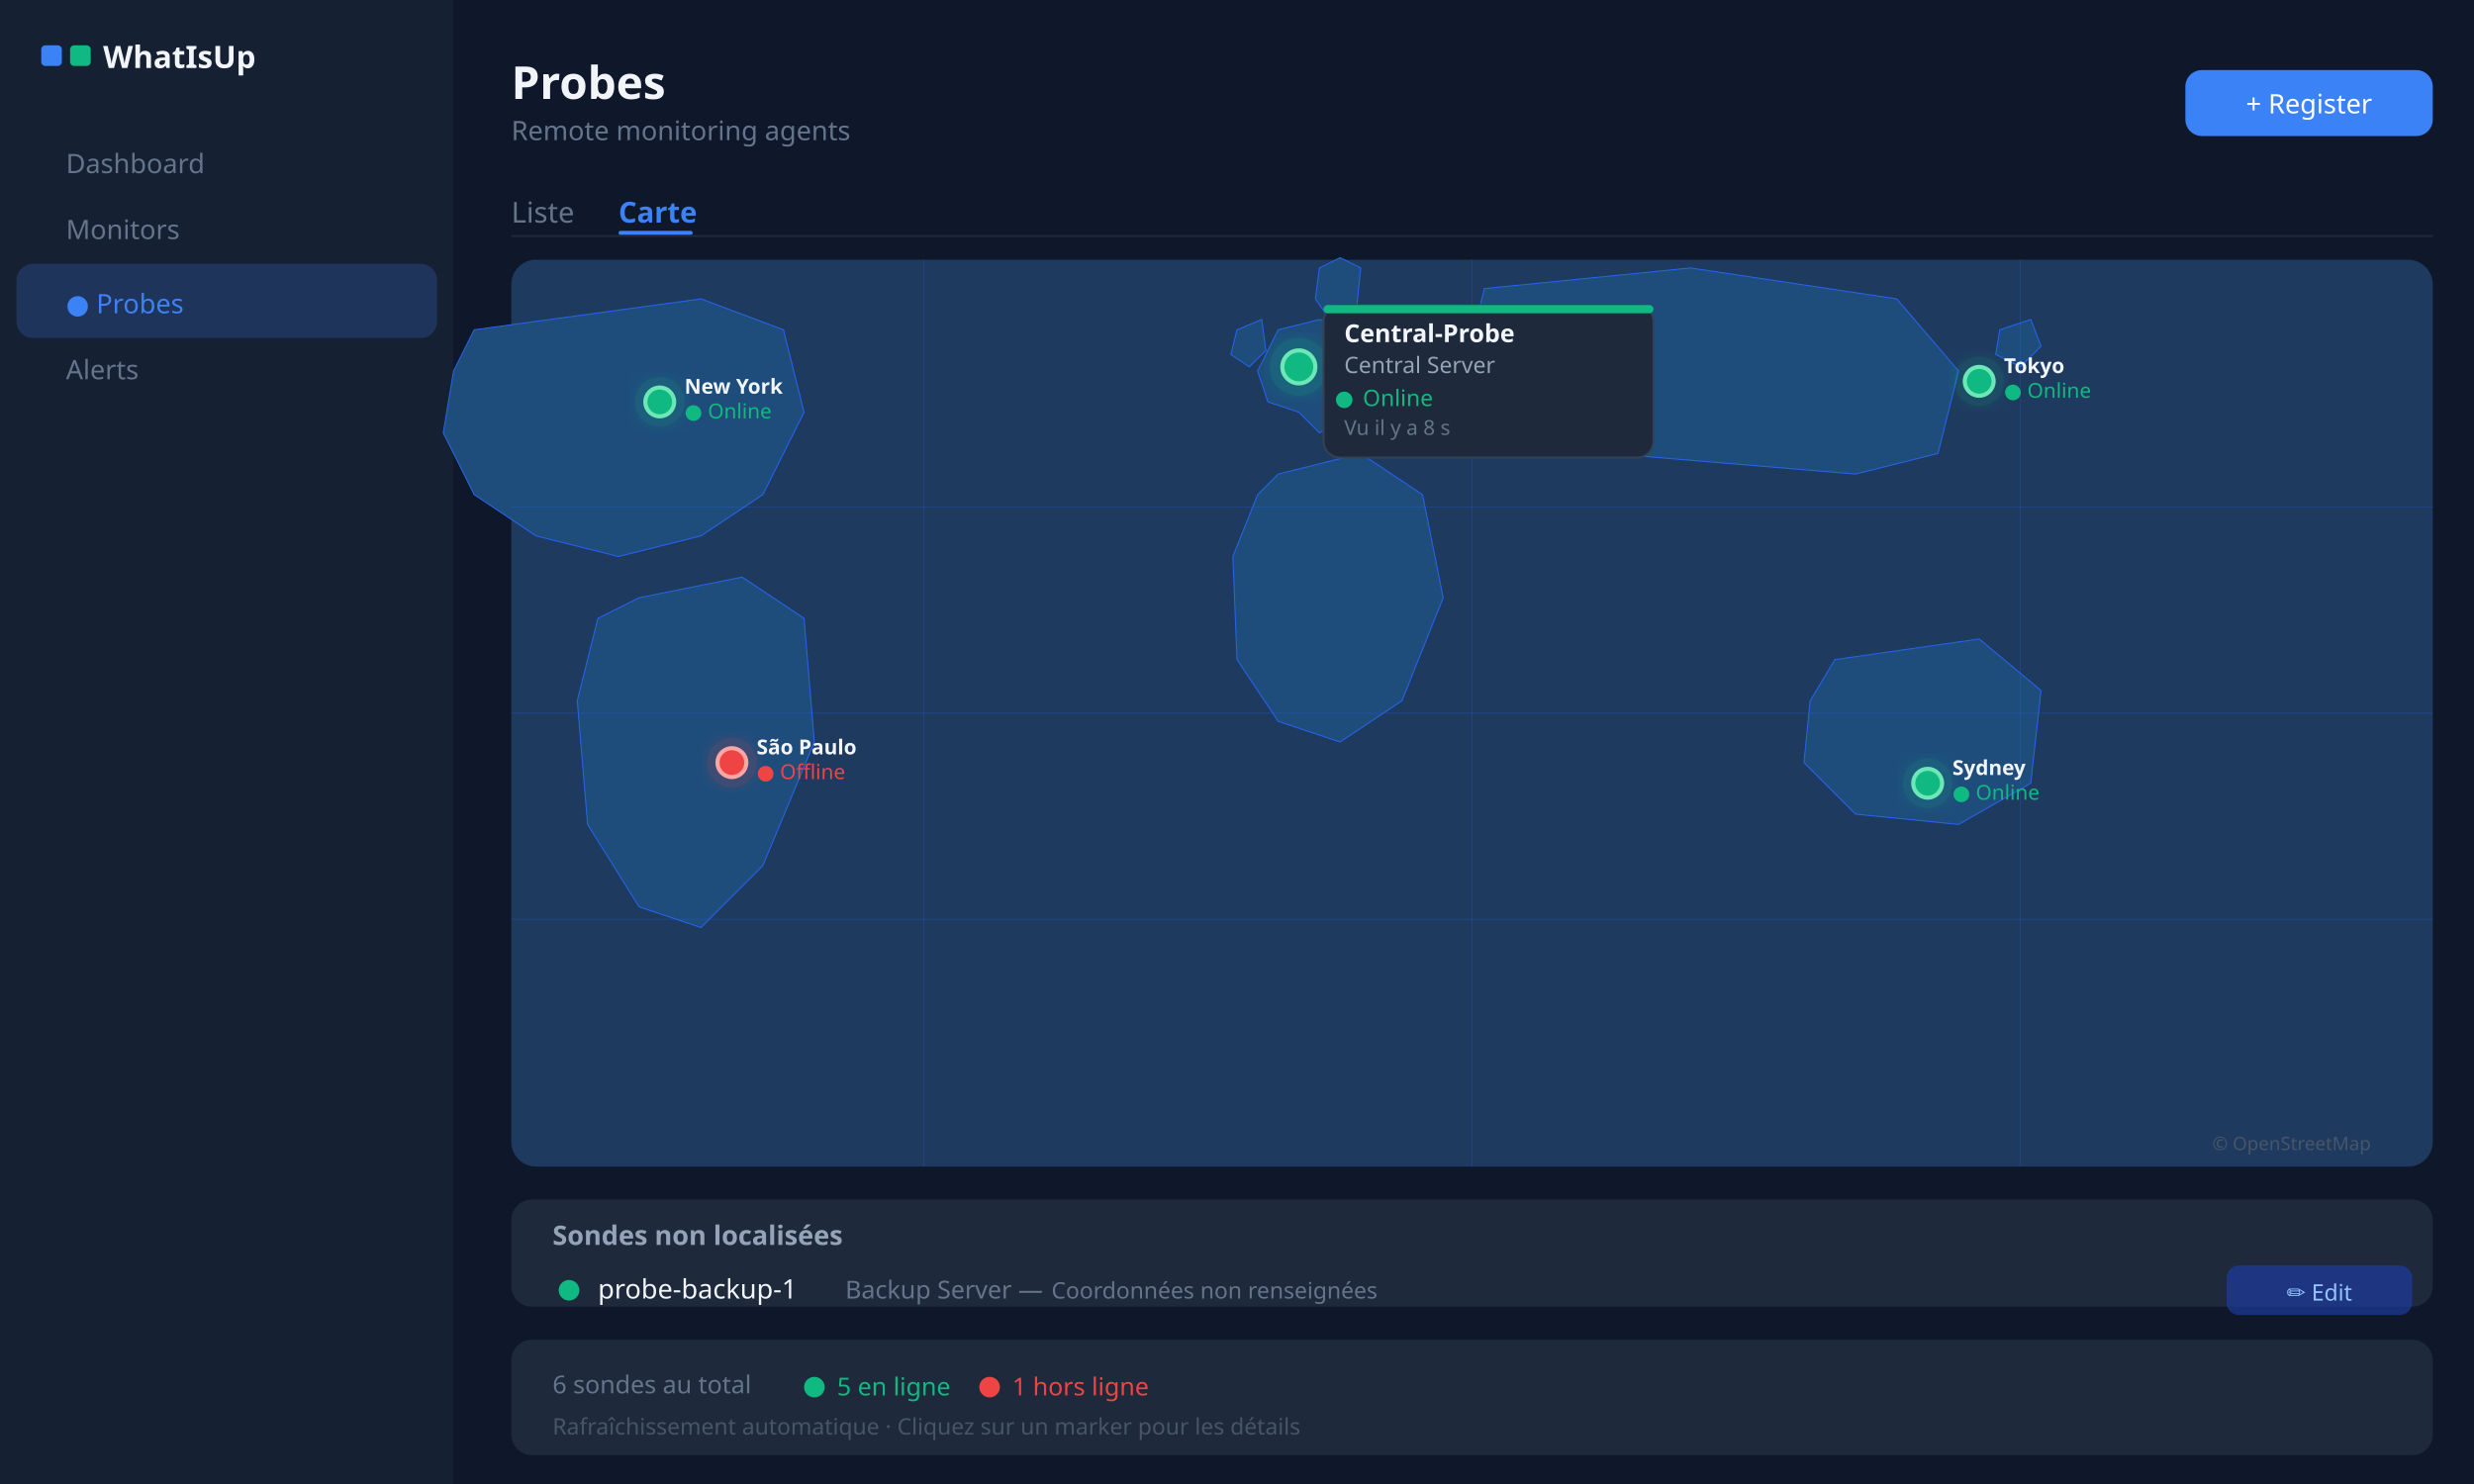
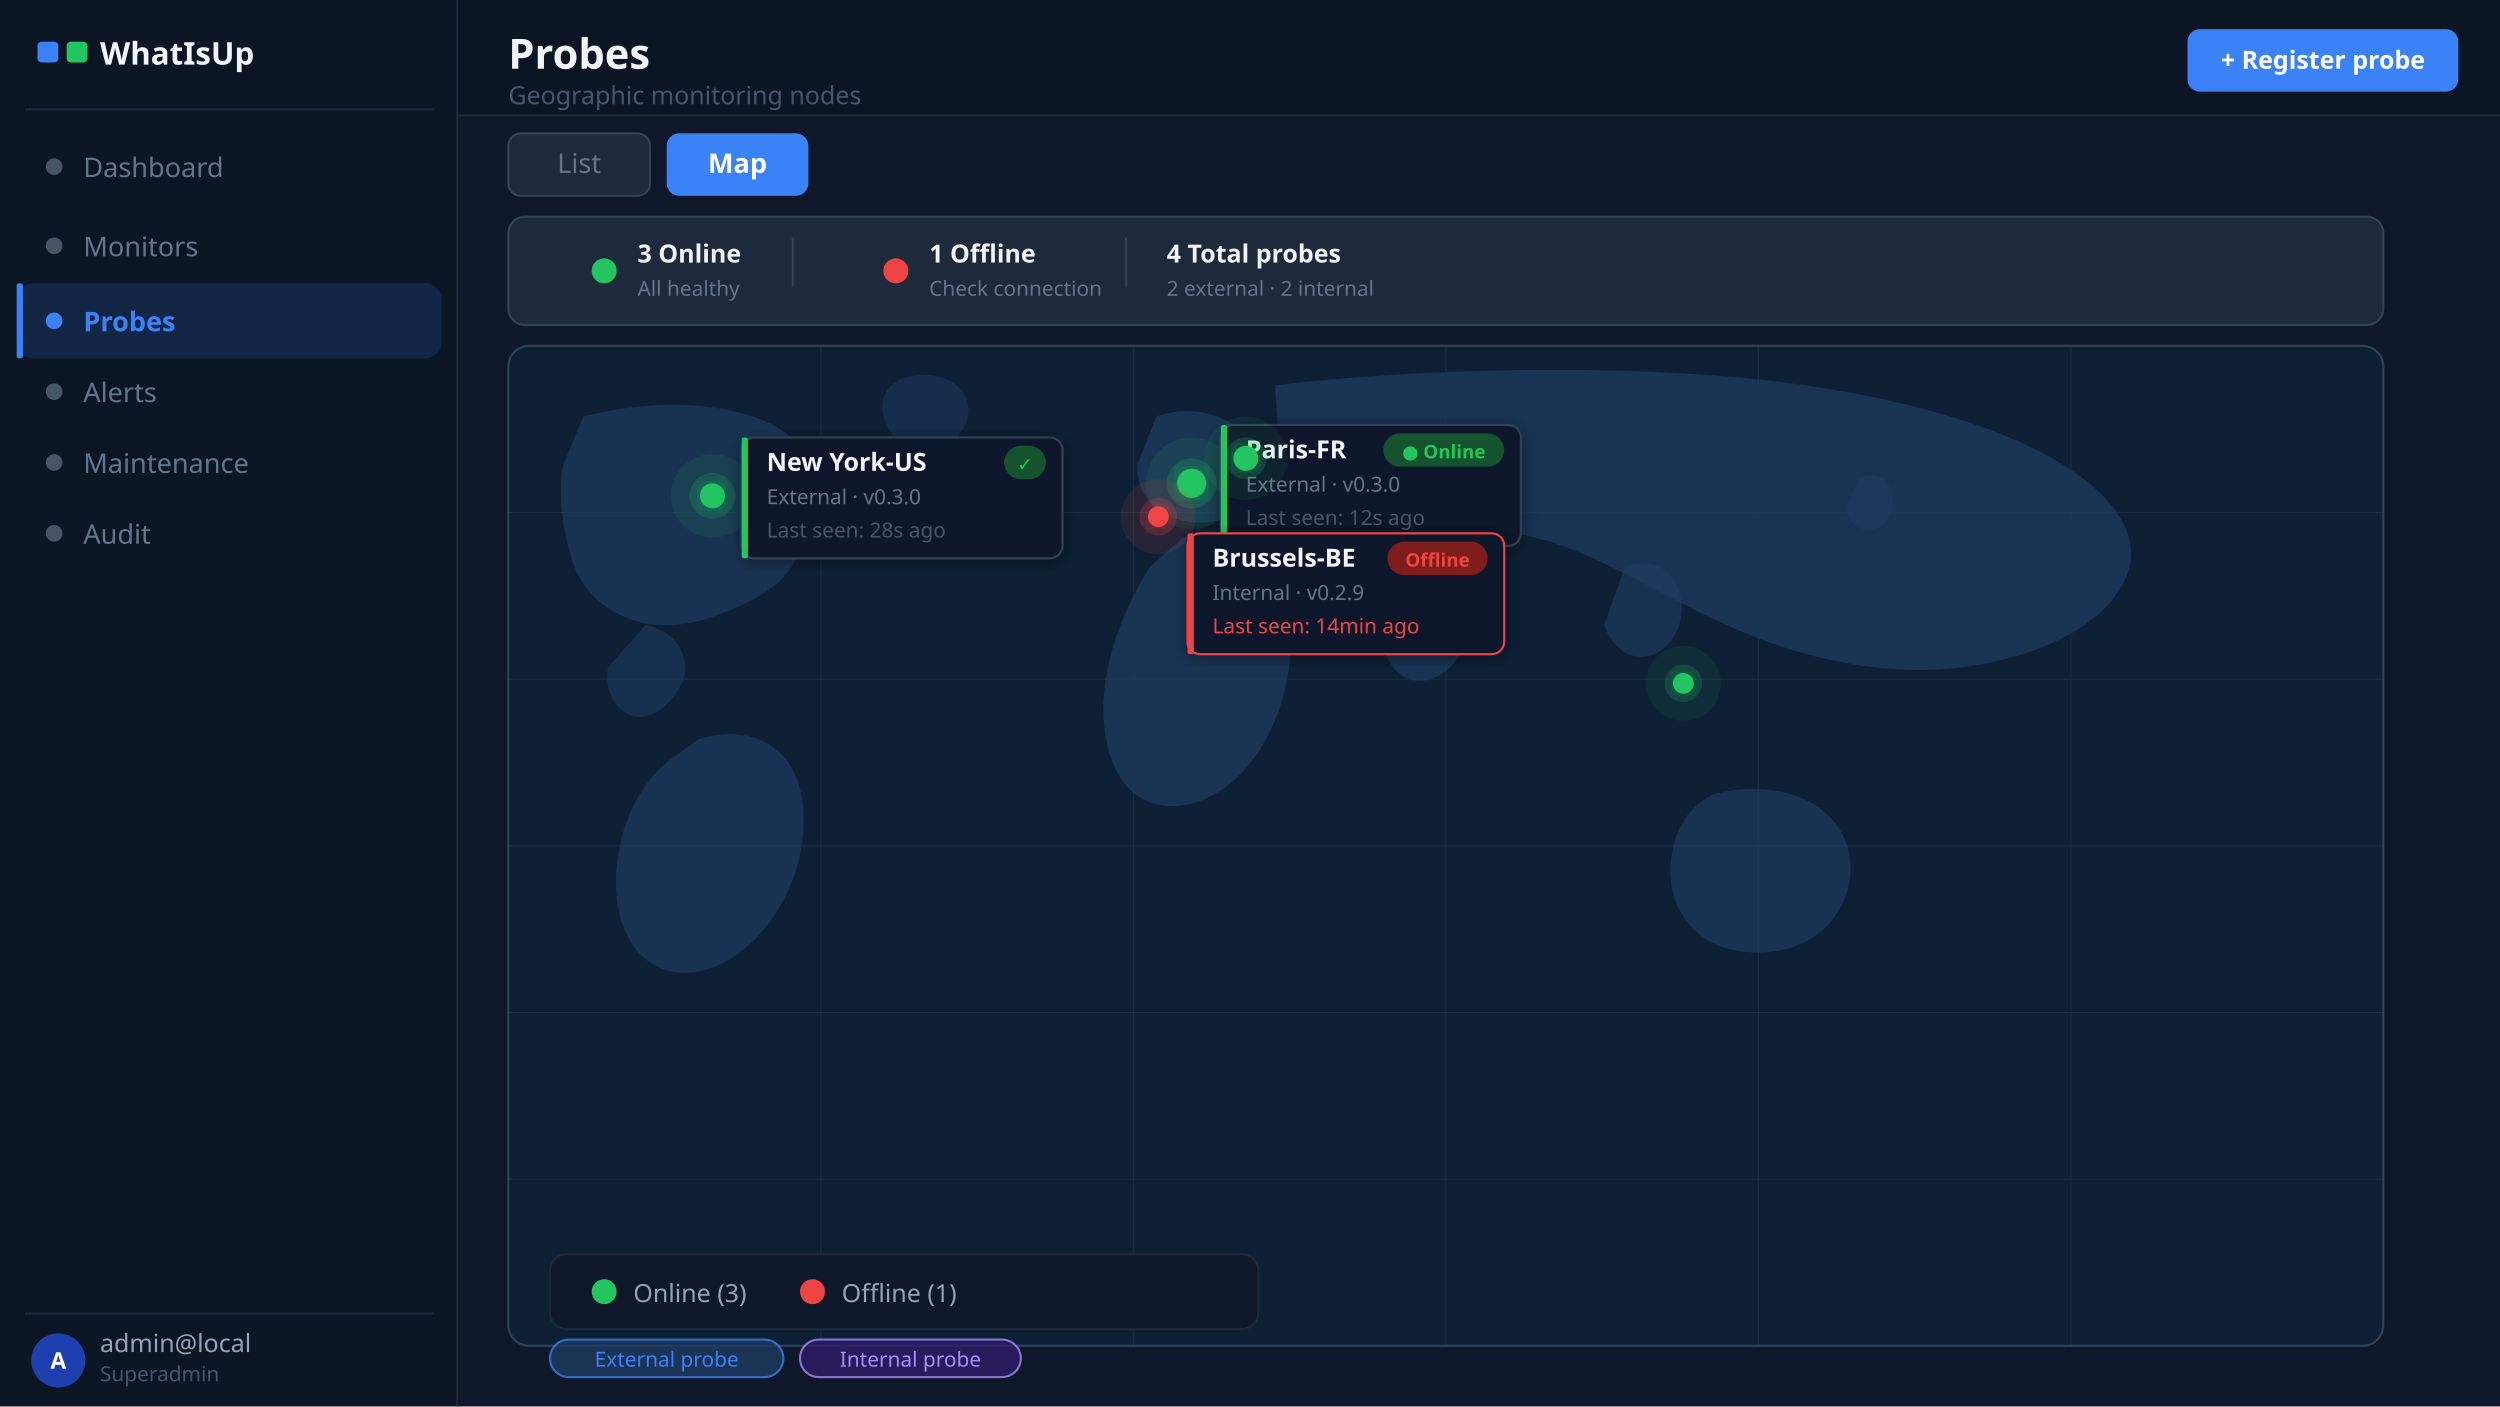
- <svg xmlns="http://www.w3.org/2000/svg" width="1200" height="720" viewBox="0 0 1200 720">
+ <svg xmlns="http://www.w3.org/2000/svg" width="1200" height="675" viewBox="0 0 1200 675">
  <defs>
-     <filter id="glow-green">
-       <feGaussianBlur in="SourceGraphic" stdDeviation="4" result="blur" />
-       <feMerge>
-         <feMergeNode in="blur" />
-         <feMergeNode in="SourceGraphic" />
-       </feMerge>
+     <filter id="shadow">
+       <feDropShadow dx="0" dy="2" stdDeviation="4" flood-color="#00000066" />
    </filter>
-     <filter id="glow-red">
-       <feGaussianBlur in="SourceGraphic" stdDeviation="3" result="blur" />
-       <feMerge>
-         <feMergeNode in="blur" />
-         <feMergeNode in="SourceGraphic" />
-       </feMerge>
+     <filter id="markerGlow">
+       <feDropShadow dx="0" dy="0" stdDeviation="6" flood-color="#22c55e" flood-opacity="0.6" />
+     </filter>
+     <filter id="markerGlowRed">
+       <feDropShadow dx="0" dy="0" stdDeviation="6" flood-color="#ef4444" flood-opacity="0.6" />
    </filter>
  </defs>
-   <rect width="1200" height="720" fill="#0f172a" />
-   <rect x="0" y="0" width="220" height="720" fill="#0f172a" />
-   <rect x="0" y="0" width="220" height="720" fill="#1e293b" opacity="0.5" />
-   <text x="50" y="33" font-family="system-ui,sans-serif" font-size="15" font-weight="700" fill="#f1f5f9">WhatIsUp</text>
-   <rect x="20" y="22" width="10" height="10" rx="2" fill="#3b82f6" />
-   <rect x="34" y="22" width="10" height="10" rx="2" fill="#10b981" />
-   <text x="32" y="84" font-family="system-ui,sans-serif" font-size="13" fill="#64748b">  Dashboard</text>
-   <text x="32" y="116" font-family="system-ui,sans-serif" font-size="13" fill="#64748b">  Monitors</text>
-   <rect x="8" y="128" width="204" height="36" rx="8" fill="#3b82f6" opacity="0.2" />
-   <text x="32" y="152" font-family="system-ui,sans-serif" font-size="13" fill="#3b82f6">● Probes</text>
-   <text x="32" y="184" font-family="system-ui,sans-serif" font-size="13" fill="#64748b">  Alerts</text>
-   <rect x="220" y="0" width="980" height="720" fill="#0f172a" />
-   <text x="248" y="48" font-family="system-ui,sans-serif" font-size="22" font-weight="700" fill="#f1f5f9">Probes</text>
-   <text x="248" y="68" font-family="system-ui,sans-serif" font-size="13" fill="#64748b">Remote monitoring agents</text>
-   <rect x="1060" y="34" width="120" height="32" rx="8" fill="#3b82f6" />
-   <text x="1120" y="55" font-family="system-ui,sans-serif" font-size="13" fill="#fff" text-anchor="middle">+ Register</text>
-   <text x="248" y="108" font-family="system-ui,sans-serif" font-size="14" fill="#64748b">Liste</text>
-   <text x="300" y="108" font-family="system-ui,sans-serif" font-size="14" font-weight="600" fill="#3b82f6">Carte</text>
-   <rect x="300" y="112" width="36" height="2" rx="1" fill="#3b82f6" />
-   <rect x="248" y="114" width="932" height="1" fill="#1e293b" />
-   <rect x="248" y="126" width="932" height="440" rx="12" fill="#1e3a5f" />
-   <path d="M620,160 L640,155 L660,160 L670,175 L665,195 L650,205 L640,210 L630,200 L615,195 L610,180 Z" fill="#1e4d7b" stroke="#2563eb" stroke-width="0.5" />
-   <path d="M640,130 L650,125 L660,130 L658,150 L645,155 L638,145 Z" fill="#1e4d7b" stroke="#2563eb" stroke-width="0.5" />
-   <path d="M600,160 L612,155 L614,170 L606,178 L597,172 Z" fill="#1e4d7b" stroke="#2563eb" stroke-width="0.5" />
-   <path d="M230,160 L340,145 L380,160 L390,200 L370,240 L340,260 L300,270 L260,260 L230,240 L215,210 L220,180 Z" fill="#1e4d7b" stroke="#2563eb" stroke-width="0.5" />
-   <path d="M620,230 L660,220 L690,240 L700,290 L680,340 L650,360 L620,350 L600,320 L598,270 L610,240 Z" fill="#1e4d7b" stroke="#2563eb" stroke-width="0.5" />
-   <path d="M720,140 L820,130 L920,145 L950,180 L940,220 L900,230 L840,225 L780,220 L740,205 L710,185 L715,160 Z" fill="#1e4d7b" stroke="#2563eb" stroke-width="0.5" />
-   <path d="M970,160 L985,155 L990,168 L980,178 L968,172 Z" fill="#1e4d7b" stroke="#2563eb" stroke-width="0.5" />
-   <path d="M310,290 L360,280 L390,300 L395,360 L370,420 L340,450 L310,440 L285,400 L280,340 L290,300 Z" fill="#1e4d7b" stroke="#2563eb" stroke-width="0.5" />
-   <path d="M890,320 L960,310 L990,335 L985,380 L950,400 L900,395 L875,370 L878,340 Z" fill="#1e4d7b" stroke="#2563eb" stroke-width="0.5" />
-   <line x1="248" y1="246" x2="1180" y2="246" stroke="#2563eb" stroke-width="0.3" opacity="0.4" />
-   <line x1="248" y1="346" x2="1180" y2="346" stroke="#2563eb" stroke-width="0.3" opacity="0.4" />
-   <line x1="248" y1="446" x2="1180" y2="446" stroke="#2563eb" stroke-width="0.3" opacity="0.4" />
-   <line x1="448" y1="126" x2="448" y2="566" stroke="#2563eb" stroke-width="0.3" opacity="0.4" />
-   <line x1="714" y1="126" x2="714" y2="566" stroke="#2563eb" stroke-width="0.3" opacity="0.4" />
-   <line x1="980" y1="126" x2="980" y2="566" stroke="#2563eb" stroke-width="0.3" opacity="0.4" />
-   <text x="1150" y="558" font-family="system-ui,sans-serif" font-size="9" fill="#475569" text-anchor="end">© OpenStreetMap</text>
-   <circle cx="630" cy="178" r="14" fill="#10b981" opacity="0.2" filter="url(#glow-green)" />
-   <circle cx="630" cy="178" r="8" fill="#10b981" stroke="#6ee7b7" stroke-width="2" />
-   <rect x="642" y="148" width="160" height="74" rx="8" fill="#1e293b" stroke="#334155" stroke-width="1" />
-   <rect x="642" y="148" width="160" height="4" rx="2" fill="#10b981" />
-   <text x="652" y="166" font-family="system-ui,sans-serif" font-size="12" font-weight="700" fill="#f1f5f9">Central-Probe</text>
-   <text x="652" y="181" font-family="system-ui,sans-serif" font-size="11" fill="#94a3b8">Central Server</text>
-   <circle cx="652" cy="194" r="4" fill="#10b981" />
-   <text x="661" y="197" font-family="system-ui,sans-serif" font-size="11" fill="#10b981">Online</text>
-   <text x="652" y="211" font-family="system-ui,sans-serif" font-size="10" fill="#64748b">Vu il y a 8 s</text>
-   <polygon points="642,178 650,174 650,182" fill="#1e293b" />
-   <circle cx="320" cy="195" r="12" fill="#10b981" opacity="0.15" filter="url(#glow-green)" />
-   <circle cx="320" cy="195" r="7" fill="#10b981" stroke="#6ee7b7" stroke-width="2" />
-   <text x="332" y="191" font-family="system-ui,sans-serif" font-size="10" fill="#f1f5f9" font-weight="600">New York</text>
-   <text x="332" y="203" font-family="system-ui,sans-serif" font-size="10" fill="#10b981">● Online</text>
-   <circle cx="960" cy="185" r="12" fill="#10b981" opacity="0.15" filter="url(#glow-green)" />
-   <circle cx="960" cy="185" r="7" fill="#10b981" stroke="#6ee7b7" stroke-width="2" />
-   <text x="972" y="181" font-family="system-ui,sans-serif" font-size="10" fill="#f1f5f9" font-weight="600">Tokyo</text>
-   <text x="972" y="193" font-family="system-ui,sans-serif" font-size="10" fill="#10b981">● Online</text>
-   <circle cx="355" cy="370" r="12" fill="#ef4444" opacity="0.15" filter="url(#glow-red)" />
-   <circle cx="355" cy="370" r="7" fill="#ef4444" stroke="#fca5a5" stroke-width="2" />
-   <text x="367" y="366" font-family="system-ui,sans-serif" font-size="10" fill="#f1f5f9" font-weight="600">São Paulo</text>
-   <text x="367" y="378" font-family="system-ui,sans-serif" font-size="10" fill="#ef4444">● Offline</text>
-   <circle cx="935" cy="380" r="12" fill="#10b981" opacity="0.15" filter="url(#glow-green)" />
-   <circle cx="935" cy="380" r="7" fill="#10b981" stroke="#6ee7b7" stroke-width="2" />
-   <text x="947" y="376" font-family="system-ui,sans-serif" font-size="10" fill="#f1f5f9" font-weight="600">Sydney</text>
-   <text x="947" y="388" font-family="system-ui,sans-serif" font-size="10" fill="#10b981">● Online</text>
-   <rect x="248" y="582" width="932" height="52" rx="10" fill="#1e293b" />
-   <text x="268" y="604" font-family="system-ui,sans-serif" font-size="13" font-weight="600" fill="#94a3b8">Sondes non localisées</text>
-   <circle cx="276" cy="626" r="5" fill="#10b981" />
-   <text x="290" y="630" font-family="system-ui,sans-serif" font-size="13" font-weight="500" fill="#f1f5f9">probe-backup-1</text>
-   <text x="410" y="630" font-family="system-ui,sans-serif" font-size="12" fill="#64748b">Backup Server — </text>
-   <text x="510" y="630" font-family="system-ui,sans-serif" font-size="11" fill="#64748b">Coordonnées non renseignées</text>
-   <rect x="1080" y="614" width="90" height="24" rx="6" fill="#1e40af" opacity="0.6" />
-   <text x="1125" y="631" font-family="system-ui,sans-serif" font-size="11" fill="#93c5fd" text-anchor="middle">✏️ Edit</text>
-   <rect x="248" y="650" width="932" height="56" rx="10" fill="#1e293b" />
-   <text x="268" y="676" font-family="system-ui,sans-serif" font-size="12" fill="#64748b">6 sondes au total</text>
-   <circle cx="395" cy="673" r="5" fill="#10b981" />
-   <text x="406" y="677" font-family="system-ui,sans-serif" font-size="12" fill="#10b981">5 en ligne</text>
-   <circle cx="480" cy="673" r="5" fill="#ef4444" />
-   <text x="491" y="677" font-family="system-ui,sans-serif" font-size="12" fill="#ef4444">1 hors ligne</text>
-   <text x="268" y="696" font-family="system-ui,sans-serif" font-size="11" fill="#475569">Rafraîchissement automatique · Cliquez sur un marker pour les détails</text>
+   <rect width="1200" height="675" fill="#0f172a" />
+   <rect x="0" y="0" width="220" height="675" fill="#0c1524" />
+   <rect x="219" y="0" width="1" height="675" fill="#1e293b" />
+   <rect x="18" y="20" width="10" height="10" rx="2" fill="#3b82f6" />
+   <rect x="32" y="20" width="10" height="10" rx="2" fill="#22c55e" />
+   <text x="48" y="31" font-family="system-ui,sans-serif" font-size="15" font-weight="700" fill="#f1f5f9">WhatIsUp</text>
+   <rect x="12" y="52" width="196" height="1" fill="#1e293b" />
+   <circle cx="26" cy="80" r="4" fill="#475569" />
+   <text x="40" y="85" font-family="system-ui,sans-serif" font-size="13" fill="#64748b">Dashboard</text>
+   <circle cx="26" cy="118" r="4" fill="#475569" />
+   <text x="40" y="123" font-family="system-ui,sans-serif" font-size="13" fill="#64748b">Monitors</text>
+   <rect x="8" y="136" width="204" height="36" rx="8" fill="#3b82f6" opacity="0.15" />
+   <rect x="8" y="136" width="3" height="36" rx="1" fill="#3b82f6" />
+   <circle cx="26" cy="154" r="4" fill="#3b82f6" />
+   <text x="40" y="159" font-family="system-ui,sans-serif" font-size="13" font-weight="600" fill="#3b82f6">Probes</text>
+   <circle cx="26" cy="188" r="4" fill="#475569" />
+   <text x="40" y="193" font-family="system-ui,sans-serif" font-size="13" fill="#64748b">Alerts</text>
+   <circle cx="26" cy="222" r="4" fill="#475569" />
+   <text x="40" y="227" font-family="system-ui,sans-serif" font-size="13" fill="#64748b">Maintenance</text>
+   <circle cx="26" cy="256" r="4" fill="#475569" />
+   <text x="40" y="261" font-family="system-ui,sans-serif" font-size="13" fill="#64748b">Audit</text>
+   <rect x="12" y="630" width="196" height="1" fill="#1e293b" />
+   <circle cx="28" cy="653" r="13" fill="#1e40af" />
+   <text x="28" y="657" font-family="system-ui,sans-serif" font-size="11" font-weight="700" fill="#fff" text-anchor="middle">A</text>
+   <text x="48" y="649" font-family="system-ui,sans-serif" font-size="12" fill="#94a3b8">admin@local</text>
+   <text x="48" y="663" font-family="system-ui,sans-serif" font-size="10" fill="#475569">Superadmin</text>
+   <rect x="220" y="0" width="980" height="675" fill="#0f172a" />
+   <rect x="220" y="0" width="980" height="56" fill="#0c1524" />
+   <rect x="220" y="55" width="980" height="1" fill="#1e293b" />
+   <text x="244" y="33" font-family="system-ui,sans-serif" font-size="20" font-weight="700" fill="#f1f5f9">Probes</text>
+   <text x="244" y="50" font-family="system-ui,sans-serif" font-size="12" fill="#475569">Geographic monitoring nodes</text>
+   <rect x="1050" y="14" width="130" height="30" rx="6" fill="#3b82f6" />
+   <text x="1115" y="33" font-family="system-ui,sans-serif" font-size="12" font-weight="600" fill="#fff" text-anchor="middle">+ Register probe</text>
+   <rect x="244" y="64" width="68" height="30" rx="6" fill="#1e293b" stroke="#334155" stroke-width="1" />
+   <text x="278" y="83" font-family="system-ui,sans-serif" font-size="13" fill="#64748b" text-anchor="middle">List</text>
+   <rect x="320" y="64" width="68" height="30" rx="6" fill="#3b82f6" />
+   <text x="354" y="83" font-family="system-ui,sans-serif" font-size="13" font-weight="600" fill="#fff" text-anchor="middle">Map</text>
+   <rect x="244" y="104" width="900" height="52" rx="8" fill="#1e293b" stroke="#334155" stroke-width="1" />
+   <circle cx="290" cy="130" r="6" fill="#22c55e" />
+   <text x="306" y="126" font-family="system-ui,sans-serif" font-size="12" fill="#f1f5f9" font-weight="600">3 Online</text>
+   <text x="306" y="142" font-family="system-ui,sans-serif" font-size="10" fill="#64748b">All healthy</text>
+   <rect x="380" y="114" width="1" height="24" fill="#334155" />
+   <circle cx="430" cy="130" r="6" fill="#ef4444" />
+   <text x="446" y="126" font-family="system-ui,sans-serif" font-size="12" fill="#f1f5f9" font-weight="600">1 Offline</text>
+   <text x="446" y="142" font-family="system-ui,sans-serif" font-size="10" fill="#64748b">Check connection</text>
+   <rect x="540" y="114" width="1" height="24" fill="#334155" />
+   <text x="560" y="126" font-family="system-ui,sans-serif" font-size="12" fill="#f1f5f9" font-weight="600">4 Total probes</text>
+   <text x="560" y="142" font-family="system-ui,sans-serif" font-size="10" fill="#64748b">2 external · 2 internal</text>
+   <rect x="244" y="166" width="900" height="480" rx="10" fill="#0d1f35" stroke="#334155" stroke-width="1" />
+   <g opacity="0.1" stroke="#94a3b8" stroke-width="0.5">
+     <line x1="244" y1="246" x2="1144" y2="246" />
+     <line x1="244" y1="326" x2="1144" y2="326" />
+     <line x1="244" y1="406" x2="1144" y2="406" />
+     <line x1="244" y1="486" x2="1144" y2="486" />
+     <line x1="244" y1="566" x2="1144" y2="566" />
+     <line x1="394" y1="166" x2="394" y2="646" />
+     <line x1="544" y1="166" x2="544" y2="646" />
+     <line x1="694" y1="166" x2="694" y2="646" />
+     <line x1="844" y1="166" x2="844" y2="646" />
+     <line x1="994" y1="166" x2="994" y2="646" />
+   </g>
+   <path d="M280,200 C295,196 320,192 345,196 C370,200 385,210 390,225 C395,240 388,260 380,272 C372,284 358,290 345,295 C332,300 318,302 305,298 C292,294 280,285 275,270 C270,255 268,238 270,224 Z" fill="#1e3a5f" opacity="0.7" />
+   <path d="M310,300 C318,302 325,306 328,315 C331,324 326,332 320,338 C314,344 306,346 300,342 C294,338 290,330 292,320 Z" fill="#1e3a5f" opacity="0.6" />
+   <path d="M335,355 C350,350 365,352 375,362 C385,372 388,390 384,410 C380,430 368,448 354,458 C340,468 324,470 312,462 C300,454 294,436 296,416 C298,396 306,378 320,366 Z" fill="#1e3a5f" opacity="0.7" />
+   <path d="M432,182 C444,178 456,180 462,188 C468,196 464,208 455,213 C446,218 434,216 428,208 C422,200 422,190 428,185 Z" fill="#1e3a5f" opacity="0.5" />
+   <path d="M555,200 C568,195 584,197 595,206 C606,215 608,228 602,238 C596,248 582,253 568,250 C554,247 545,236 546,223 Z" fill="#1e3a5f" opacity="0.75" />
+   <path d="M568,258 C584,252 600,255 610,268 C620,281 622,302 618,325 C614,348 602,368 588,378 C574,388 558,390 546,382 C534,374 528,354 530,332 C532,310 542,288 552,272 Z" fill="#1e3a5f" opacity="0.75" />
+   <path d="M612,185 C670,178 750,175 820,180 C890,185 950,200 985,220 C1020,240 1030,262 1018,282 C1006,302 978,315 944,320 C910,325 872,318 838,304 C804,290 778,272 750,262 C722,252 692,252 668,260 C644,268 628,282 620,298" fill="#1e3a5f" opacity="0.75" stroke="none" />
+   <path d="M630,268 C640,263 652,265 658,275 C664,285 660,298 650,304 C640,310 628,306 622,296 Z" fill="#1e3a5f" opacity="0.65" />
+   <path d="M682,275 C692,270 702,274 706,286 C710,298 704,314 694,322 C684,330 672,328 666,316 C660,304 662,288 670,278 Z" fill="#1e3a5f" opacity="0.7" />
+   <path d="M780,272 C792,268 802,272 806,284 C810,296 804,310 794,314 C784,318 774,312 770,300 Z" fill="#1e3a5f" opacity="0.65" />
+   <path d="M820,382 C840,376 862,378 876,390 C890,402 892,422 882,438 C872,454 852,460 832,456 C812,452 800,434 802,414 C804,394 814,384 826,380 Z" fill="#1e3a5f" opacity="0.7" />
+   <path d="M892,230 C898,226 906,228 908,236 C910,244 906,252 900,254 C894,256 888,252 886,244 Z" fill="#1e3a5f" opacity="0.6" />
+   <circle cx="572" cy="232" r="22" fill="#22c55e" opacity="0.1" />
+   <circle cx="572" cy="232" r="12" fill="#22c55e" opacity="0.2" />
+   <circle cx="572" cy="232" r="7" fill="#22c55e" filter="url(#markerGlow)" />
+   <rect x="586" y="204" width="144" height="58" rx="6" fill="#0f172a" stroke="#334155" stroke-width="1" filter="url(#shadow)" />
+   <rect x="586" y="204" width="3" height="58" rx="1" fill="#22c55e" />
+   <text x="598" y="220" font-family="system-ui,sans-serif" font-size="12" font-weight="700" fill="#f1f5f9">Paris-FR</text>
+   <rect x="664" y="208" width="58" height="16" rx="8" fill="#14532d" />
+   <text x="693" y="220" font-family="system-ui,sans-serif" font-size="9" font-weight="600" fill="#22c55e" text-anchor="middle">● Online</text>
+   <text x="598" y="236" font-family="system-ui,sans-serif" font-size="10" fill="#64748b">External · v0.3.0</text>
+   <text x="598" y="252" font-family="system-ui,sans-serif" font-size="10" fill="#475569">Last seen: 12s ago</text>
+   <circle cx="598" cy="220" r="20" fill="#22c55e" opacity="0.08" />
+   <circle cx="598" cy="220" r="10" fill="#22c55e" opacity="0.18" />
+   <circle cx="598" cy="220" r="6" fill="#22c55e" filter="url(#markerGlow)" />
+   <circle cx="342" cy="238" r="20" fill="#22c55e" opacity="0.1" />
+   <circle cx="342" cy="238" r="11" fill="#22c55e" opacity="0.2" />
+   <circle cx="342" cy="238" r="6" fill="#22c55e" filter="url(#markerGlow)" />
+   <rect x="356" y="210" width="154" height="58" rx="6" fill="#0f172a" stroke="#334155" stroke-width="1" filter="url(#shadow)" />
+   <rect x="356" y="210" width="3" height="58" rx="1" fill="#22c55e" />
+   <text x="368" y="226" font-family="system-ui,sans-serif" font-size="12" font-weight="700" fill="#f1f5f9">New York-US</text>
+   <rect x="482" y="214" width="20" height="16" rx="8" fill="#14532d" />
+   <text x="492" y="226" font-family="system-ui,sans-serif" font-size="9" fill="#22c55e" text-anchor="middle">✓</text>
+   <text x="368" y="242" font-family="system-ui,sans-serif" font-size="10" fill="#64748b">External · v0.3.0</text>
+   <text x="368" y="258" font-family="system-ui,sans-serif" font-size="10" fill="#475569">Last seen: 28s ago</text>
+   <circle cx="808" cy="328" r="18" fill="#22c55e" opacity="0.08" />
+   <circle cx="808" cy="328" r="9" fill="#22c55e" opacity="0.18" />
+   <circle cx="808" cy="328" r="5" fill="#22c55e" filter="url(#markerGlow)" />
+   <circle cx="556" cy="248" r="18" fill="#ef4444" opacity="0.12" />
+   <circle cx="556" cy="248" r="9" fill="#ef4444" opacity="0.22" />
+   <circle cx="556" cy="248" r="5" fill="#ef4444" filter="url(#markerGlowRed)" />
+   <rect x="570" y="256" width="152" height="58" rx="6" fill="#0f172a" stroke="#ef4444" stroke-width="1" filter="url(#shadow)" />
+   <rect x="570" y="256" width="3" height="58" rx="1" fill="#ef4444" />
+   <text x="582" y="272" font-family="system-ui,sans-serif" font-size="12" font-weight="700" fill="#f1f5f9">Brussels-BE</text>
+   <rect x="666" y="260" width="48" height="16" rx="8" fill="#7f1d1d" />
+   <text x="690" y="272" font-family="system-ui,sans-serif" font-size="9" font-weight="600" fill="#ef4444" text-anchor="middle">Offline</text>
+   <text x="582" y="288" font-family="system-ui,sans-serif" font-size="10" fill="#64748b">Internal · v0.2.9</text>
+   <text x="582" y="304" font-family="system-ui,sans-serif" font-size="10" fill="#ef4444">Last seen: 14min ago</text>
+   <rect x="264" y="602" width="340" height="36" rx="8" fill="#0f172a" stroke="#1e293b" stroke-width="1" opacity="0.95" />
+   <circle cx="290" cy="620" r="6" fill="#22c55e" />
+   <text x="304" y="625" font-family="system-ui,sans-serif" font-size="12" fill="#94a3b8">Online (3)</text>
+   <circle cx="390" cy="620" r="6" fill="#ef4444" />
+   <text x="404" y="625" font-family="system-ui,sans-serif" font-size="12" fill="#94a3b8">Offline (1)</text>
+   <rect x="264" y="643" width="112" height="18" rx="9" fill="#1e3a5f" stroke="#3b82f6" stroke-width="1" opacity="0.8" />
+   <text x="320" y="656" font-family="system-ui,sans-serif" font-size="10" fill="#3b82f6" text-anchor="middle">External probe</text>
+   <rect x="384" y="643" width="106" height="18" rx="9" fill="#2d1b69" stroke="#a78bfa" stroke-width="1" opacity="0.8" />
+   <text x="437" y="656" font-family="system-ui,sans-serif" font-size="10" fill="#a78bfa" text-anchor="middle">Internal probe</text>
</svg>
